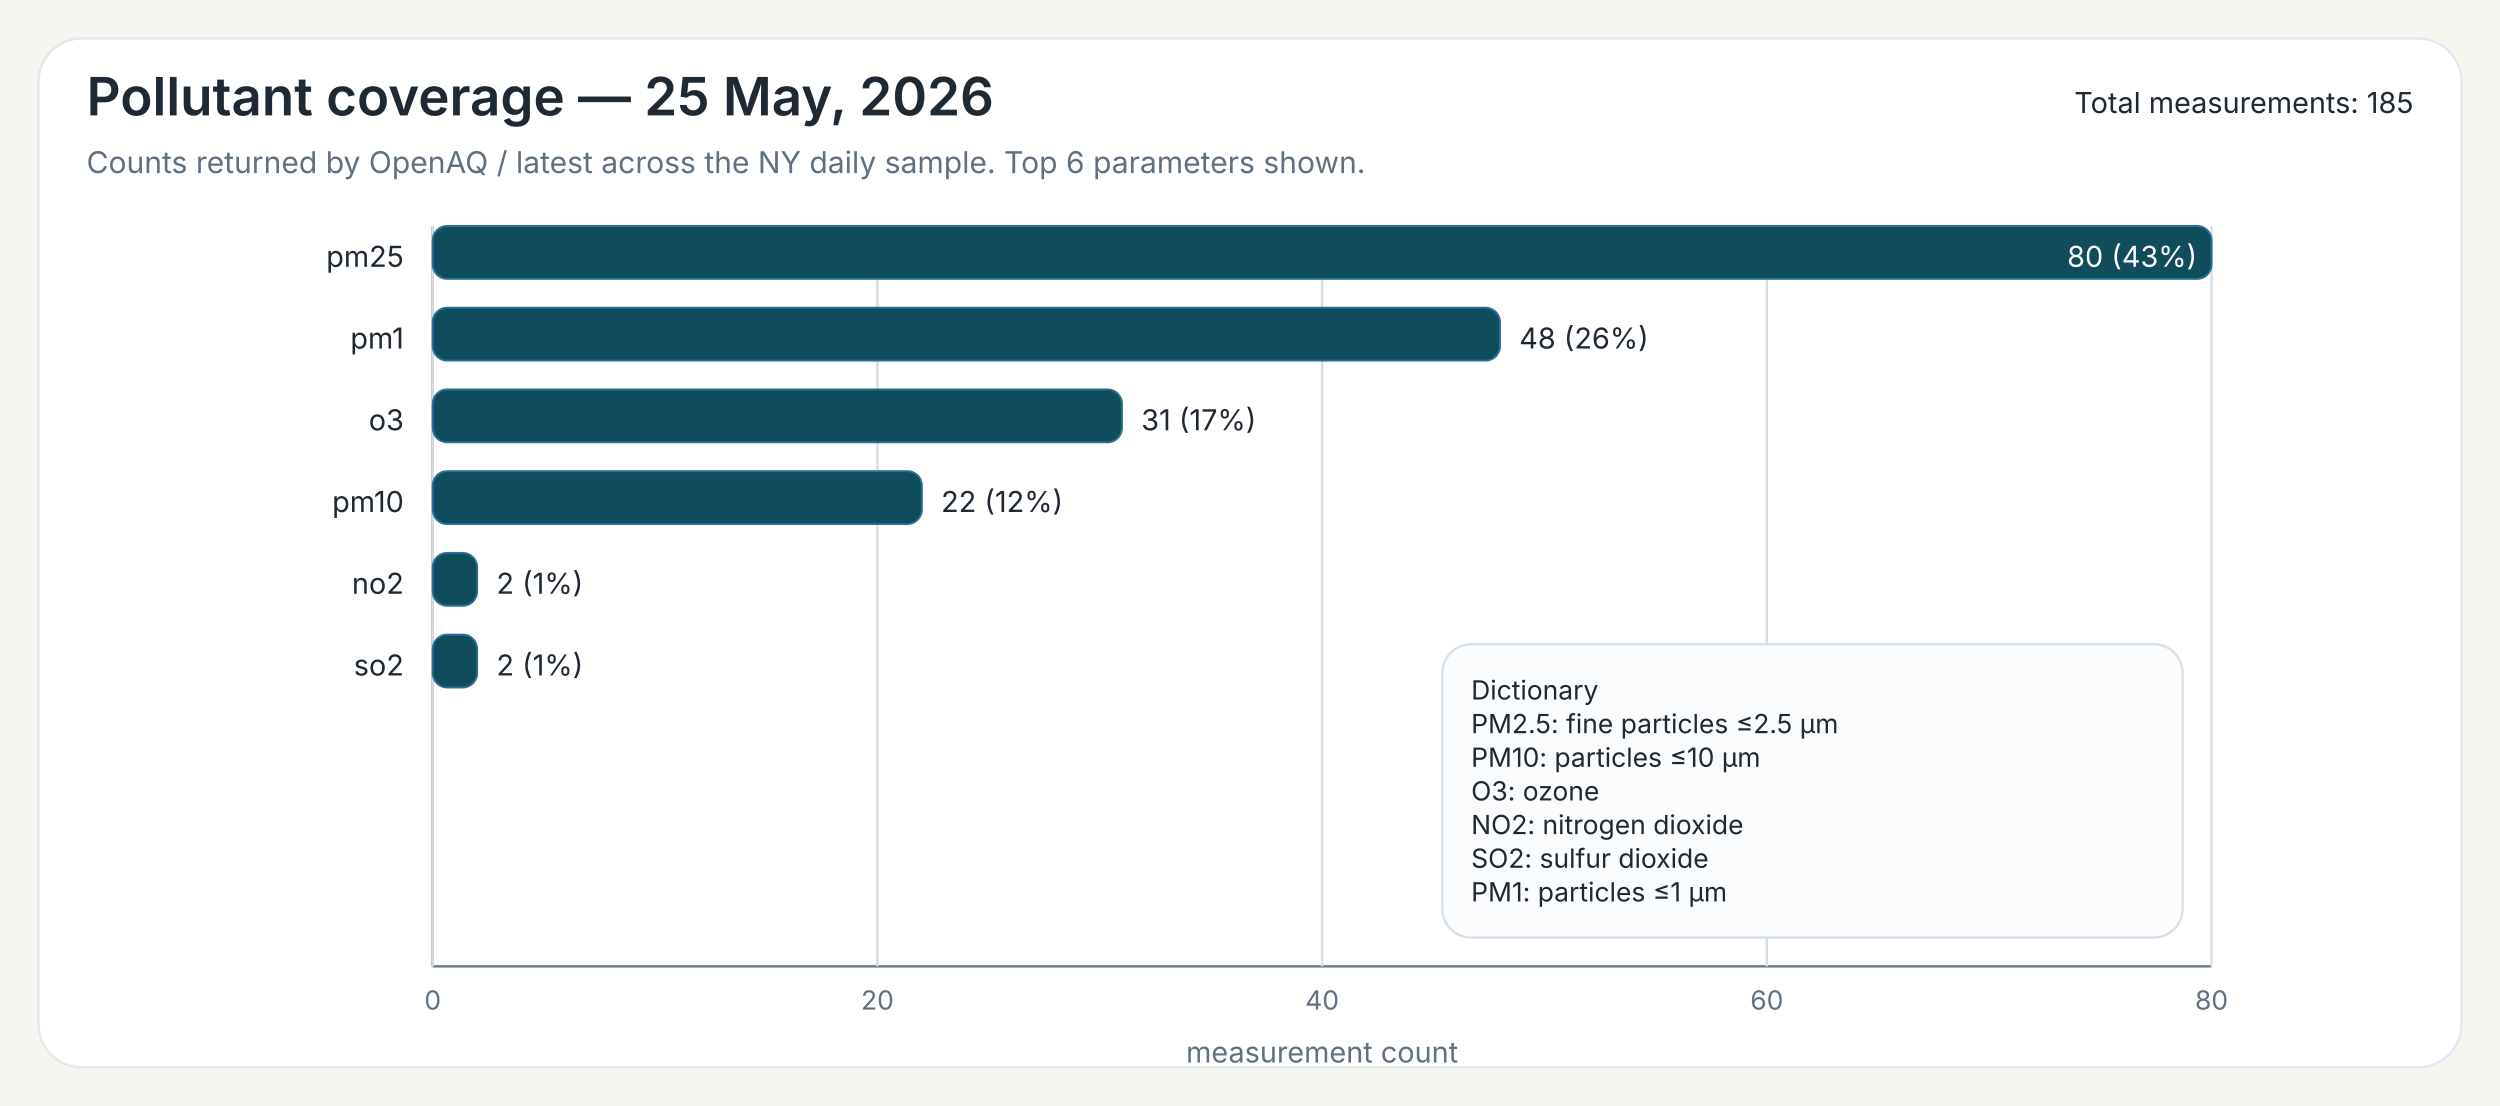
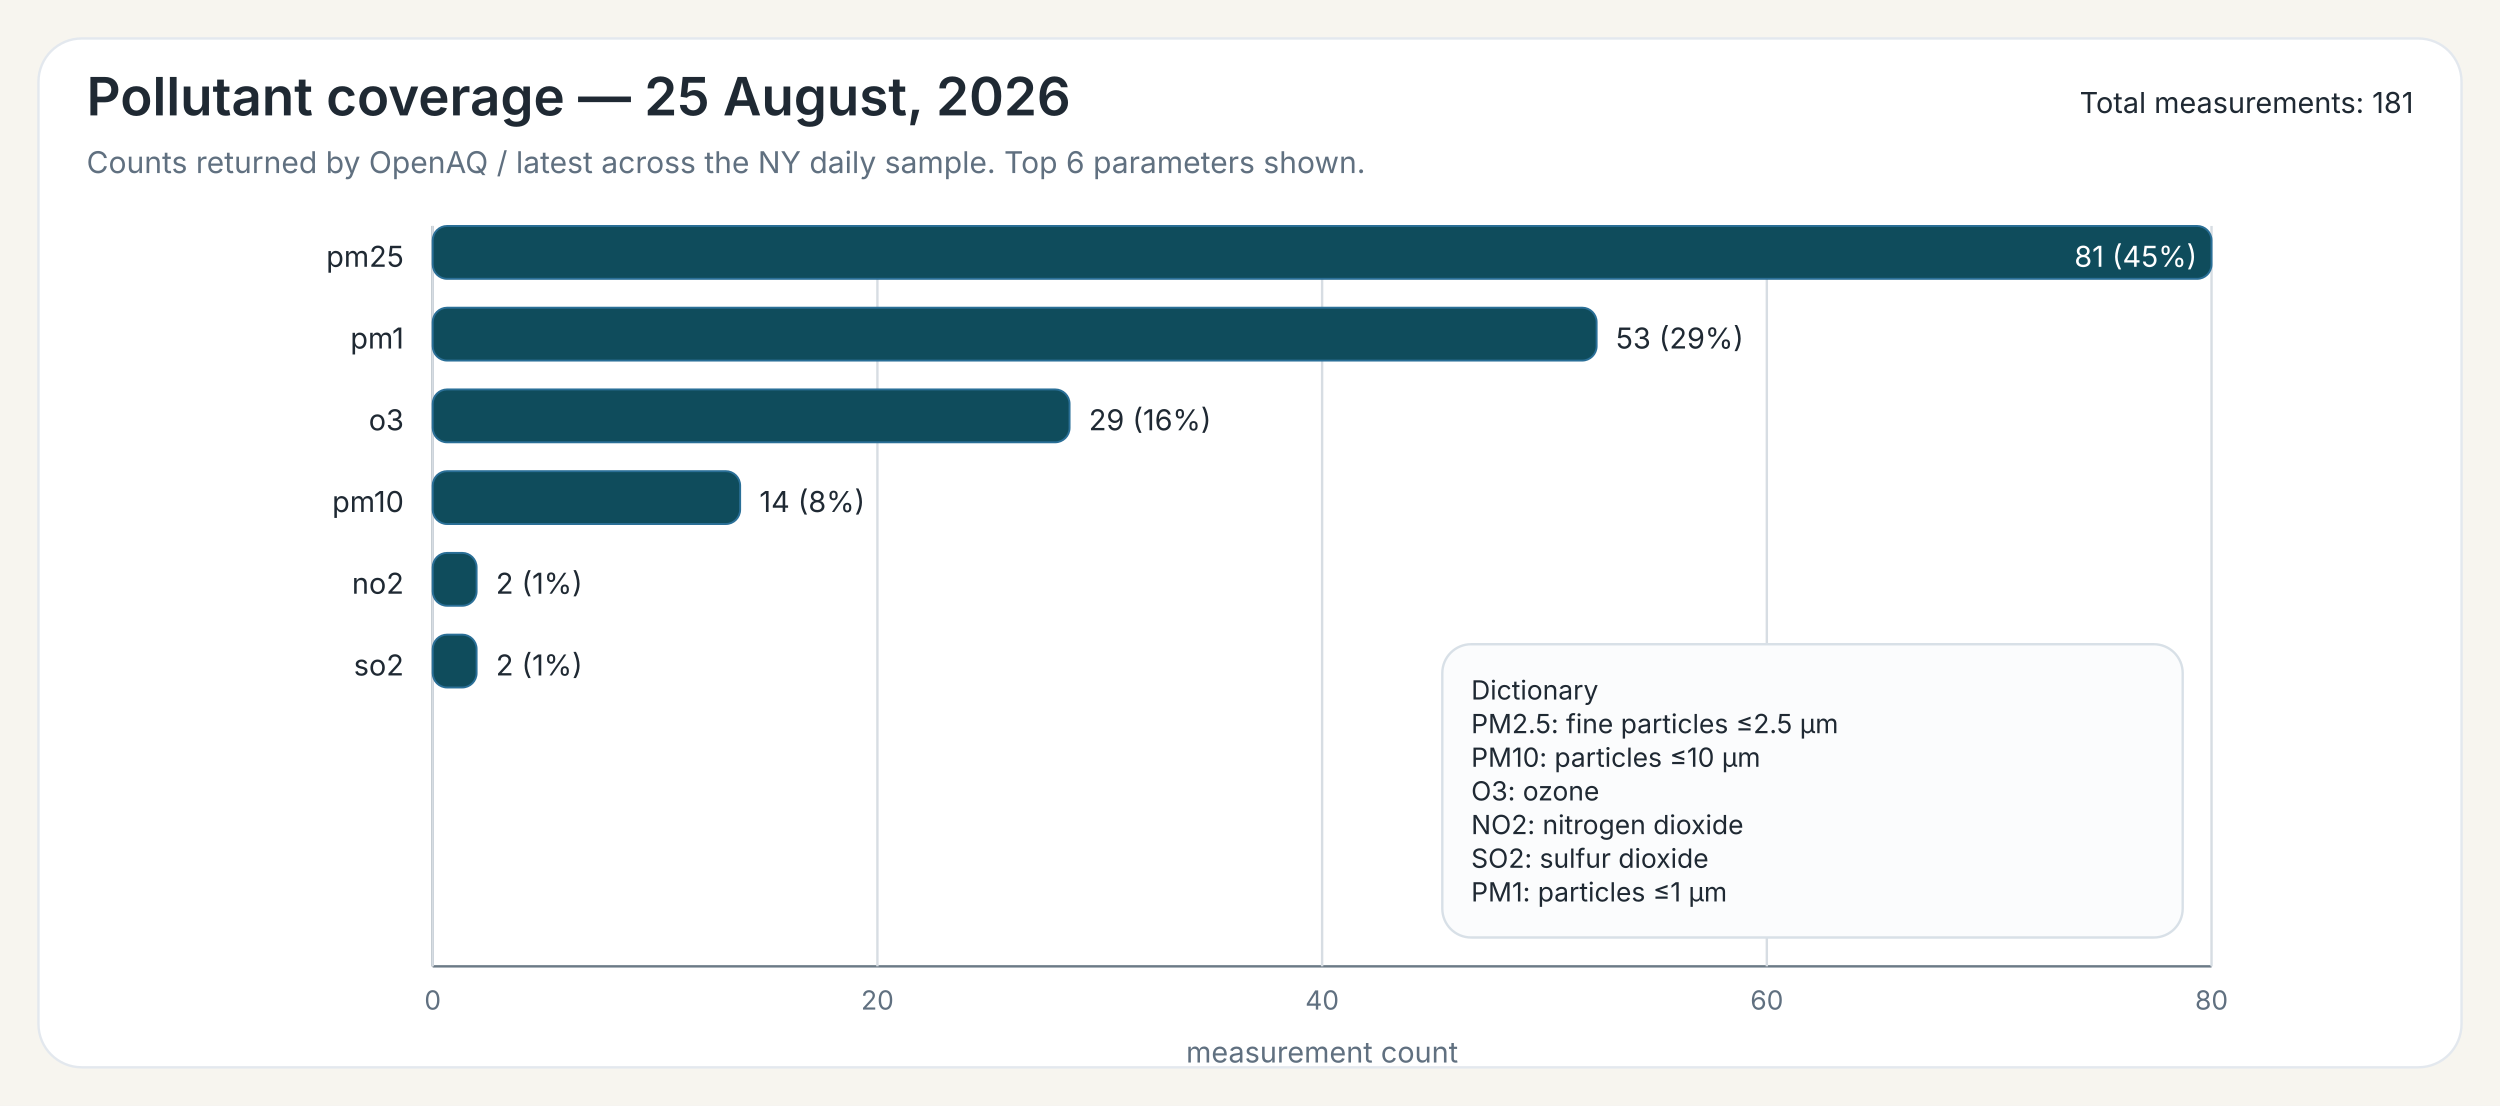
<svg xmlns="http://www.w3.org/2000/svg" width="1040" height="460">
  <rect x="0" y="0" width="1040" height="460" fill="#F7F5EF" />
  <rect x="16" y="16" width="1008" height="428" rx="18" ry="18" fill="#FFFFFF" stroke="#E3E8EE" stroke-width="1" />
-   <text x="36" y="48" font-family="Public Sans, Inter, Aptos, Segoe UI, Arial, sans-serif" font-size="22" font-weight="600" fill="#1F2933">Pollutant coverage — 25 May, 2026</text>
+   <text x="36" y="48" font-family="Public Sans, Inter, Aptos, Segoe UI, Arial, sans-serif" font-size="22" font-weight="600" fill="#1F2933">Pollutant coverage — 25 August, 2026</text>
  <text x="36" y="72" font-family="Public Sans, Inter, Aptos, Segoe UI, Arial, sans-serif" font-size="12.5" font-weight="400" fill="#607080">Counts returned by OpenAQ / latest across the NY daily sample. Top 6 parameters shown.</text>
-   <text x="1004" y="47" font-family="Public Sans, Inter, Aptos, Segoe UI, Arial, sans-serif" font-size="12" text-anchor="end" fill="#1F2933">Total measurements: 185</text>
+   <text x="1004" y="47" font-family="Public Sans, Inter, Aptos, Segoe UI, Arial, sans-serif" font-size="12" text-anchor="end" fill="#1F2933">Total measurements: 181</text>
  <line x1="180" y1="94" x2="180" y2="402" stroke="#6B7A86" stroke-width="1" />
  <line x1="180" y1="402" x2="920" y2="402" stroke="#6B7A86" stroke-width="1" />
  <line x1="180.00" y1="94" x2="180.00" y2="402" stroke="#D7DDE3" stroke-width="1" />
  <text x="180.00" y="420" font-family="Inter, Aptos, Segoe UI, Arial, sans-serif" font-size="11" text-anchor="middle" fill="#607080">0</text>
  <line x1="365.00" y1="94" x2="365.00" y2="402" stroke="#D7DDE3" stroke-width="1" />
  <text x="365.00" y="420" font-family="Inter, Aptos, Segoe UI, Arial, sans-serif" font-size="11" text-anchor="middle" fill="#607080">20</text>
  <line x1="550.00" y1="94" x2="550.00" y2="402" stroke="#D7DDE3" stroke-width="1" />
  <text x="550.00" y="420" font-family="Inter, Aptos, Segoe UI, Arial, sans-serif" font-size="11" text-anchor="middle" fill="#607080">40</text>
  <line x1="735.00" y1="94" x2="735.00" y2="402" stroke="#D7DDE3" stroke-width="1" />
  <text x="735.00" y="420" font-family="Inter, Aptos, Segoe UI, Arial, sans-serif" font-size="11" text-anchor="middle" fill="#607080">60</text>
  <line x1="920.00" y1="94" x2="920.00" y2="402" stroke="#D7DDE3" stroke-width="1" />
  <text x="920.00" y="420" font-family="Inter, Aptos, Segoe UI, Arial, sans-serif" font-size="11" text-anchor="middle" fill="#607080">80</text>
  <text x="550.00" y="442" font-family="Inter, Aptos, Segoe UI, Arial, sans-serif" font-size="12" text-anchor="middle" fill="#607080">measurement count</text>
  <text x="168" y="111" font-family="Inter, Aptos, Segoe UI, Arial, sans-serif" font-size="12" text-anchor="end" fill="#1F2933">pm25</text>
  <rect x="180" y="94" width="740.00" height="22" rx="6" ry="6" fill="#0F4C5C" stroke="#2A6F97" stroke-width="0.8" />
-   <text x="914.00" y="111" font-family="Inter, Aptos, Segoe UI, Arial, sans-serif" font-size="12" fill="white" text-anchor="end">80 (43%)</text>
+   <text x="914.00" y="111" font-family="Inter, Aptos, Segoe UI, Arial, sans-serif" font-size="12" fill="white" text-anchor="end">81 (45%)</text>
  <text x="168" y="145" font-family="Inter, Aptos, Segoe UI, Arial, sans-serif" font-size="12" text-anchor="end" fill="#1F2933">pm1</text>
-   <rect x="180" y="128" width="444.00" height="22" rx="6" ry="6" fill="#0F4C5C" stroke="#2A6F97" stroke-width="0.8" />
-   <text x="632.00" y="145" font-family="Inter, Aptos, Segoe UI, Arial, sans-serif" font-size="12" fill="#1F2933">48 (26%)</text>
+   <rect x="180" y="128" width="484.20" height="22" rx="6" ry="6" fill="#0F4C5C" stroke="#2A6F97" stroke-width="0.8" />
+   <text x="672.20" y="145" font-family="Inter, Aptos, Segoe UI, Arial, sans-serif" font-size="12" fill="#1F2933">53 (29%)</text>
  <text x="168" y="179" font-family="Inter, Aptos, Segoe UI, Arial, sans-serif" font-size="12" text-anchor="end" fill="#1F2933">o3</text>
-   <rect x="180" y="162" width="286.75" height="22" rx="6" ry="6" fill="#0F4C5C" stroke="#2A6F97" stroke-width="0.8" />
-   <text x="474.75" y="179" font-family="Inter, Aptos, Segoe UI, Arial, sans-serif" font-size="12" fill="#1F2933">31 (17%)</text>
+   <rect x="180" y="162" width="264.94" height="22" rx="6" ry="6" fill="#0F4C5C" stroke="#2A6F97" stroke-width="0.8" />
+   <text x="452.94" y="179" font-family="Inter, Aptos, Segoe UI, Arial, sans-serif" font-size="12" fill="#1F2933">29 (16%)</text>
  <text x="168" y="213" font-family="Inter, Aptos, Segoe UI, Arial, sans-serif" font-size="12" text-anchor="end" fill="#1F2933">pm10</text>
-   <rect x="180" y="196" width="203.50" height="22" rx="6" ry="6" fill="#0F4C5C" stroke="#2A6F97" stroke-width="0.8" />
-   <text x="391.50" y="213" font-family="Inter, Aptos, Segoe UI, Arial, sans-serif" font-size="12" fill="#1F2933">22 (12%)</text>
+   <rect x="180" y="196" width="127.90" height="22" rx="6" ry="6" fill="#0F4C5C" stroke="#2A6F97" stroke-width="0.8" />
+   <text x="315.90" y="213" font-family="Inter, Aptos, Segoe UI, Arial, sans-serif" font-size="12" fill="#1F2933">14 (8%)</text>
  <text x="168" y="247" font-family="Inter, Aptos, Segoe UI, Arial, sans-serif" font-size="12" text-anchor="end" fill="#1F2933">no2</text>
-   <rect x="180" y="230" width="18.50" height="22" rx="6" ry="6" fill="#0F4C5C" stroke="#2A6F97" stroke-width="0.8" />
-   <text x="206.50" y="247" font-family="Inter, Aptos, Segoe UI, Arial, sans-serif" font-size="12" fill="#1F2933">2 (1%)</text>
+   <rect x="180" y="230" width="18.27" height="22" rx="6" ry="6" fill="#0F4C5C" stroke="#2A6F97" stroke-width="0.8" />
+   <text x="206.27" y="247" font-family="Inter, Aptos, Segoe UI, Arial, sans-serif" font-size="12" fill="#1F2933">2 (1%)</text>
  <text x="168" y="281" font-family="Inter, Aptos, Segoe UI, Arial, sans-serif" font-size="12" text-anchor="end" fill="#1F2933">so2</text>
-   <rect x="180" y="264" width="18.50" height="22" rx="6" ry="6" fill="#0F4C5C" stroke="#2A6F97" stroke-width="0.8" />
-   <text x="206.50" y="281" font-family="Inter, Aptos, Segoe UI, Arial, sans-serif" font-size="12" fill="#1F2933">2 (1%)</text>
+   <rect x="180" y="264" width="18.27" height="22" rx="6" ry="6" fill="#0F4C5C" stroke="#2A6F97" stroke-width="0.8" />
+   <text x="206.27" y="281" font-family="Inter, Aptos, Segoe UI, Arial, sans-serif" font-size="12" fill="#1F2933">2 (1%)</text>
  <rect x="600.00" y="268.00" width="308" height="122" rx="12" ry="12" fill="#FBFCFD" stroke="#D8E0E7" stroke-width="1" />
  <text x="612.00" y="291.00" font-family="Inter, Aptos, Segoe UI, Arial, sans-serif" font-size="11" fill="#1F2933">Dictionary</text>
  <text x="612.00" y="305.00" font-family="Inter, Aptos, Segoe UI, Arial, sans-serif" font-size="11" fill="#1F2933">PM2.5: fine particles ≤2.5 µm</text>
  <text x="612.00" y="319.00" font-family="Inter, Aptos, Segoe UI, Arial, sans-serif" font-size="11" fill="#1F2933">PM10: particles ≤10 µm</text>
  <text x="612.00" y="333.00" font-family="Inter, Aptos, Segoe UI, Arial, sans-serif" font-size="11" fill="#1F2933">O3: ozone</text>
  <text x="612.00" y="347.00" font-family="Inter, Aptos, Segoe UI, Arial, sans-serif" font-size="11" fill="#1F2933">NO2: nitrogen dioxide</text>
  <text x="612.00" y="361.00" font-family="Inter, Aptos, Segoe UI, Arial, sans-serif" font-size="11" fill="#1F2933">SO2: sulfur dioxide</text>
  <text x="612.00" y="375.00" font-family="Inter, Aptos, Segoe UI, Arial, sans-serif" font-size="11" fill="#1F2933">PM1: particles ≤1 µm</text>
</svg>
